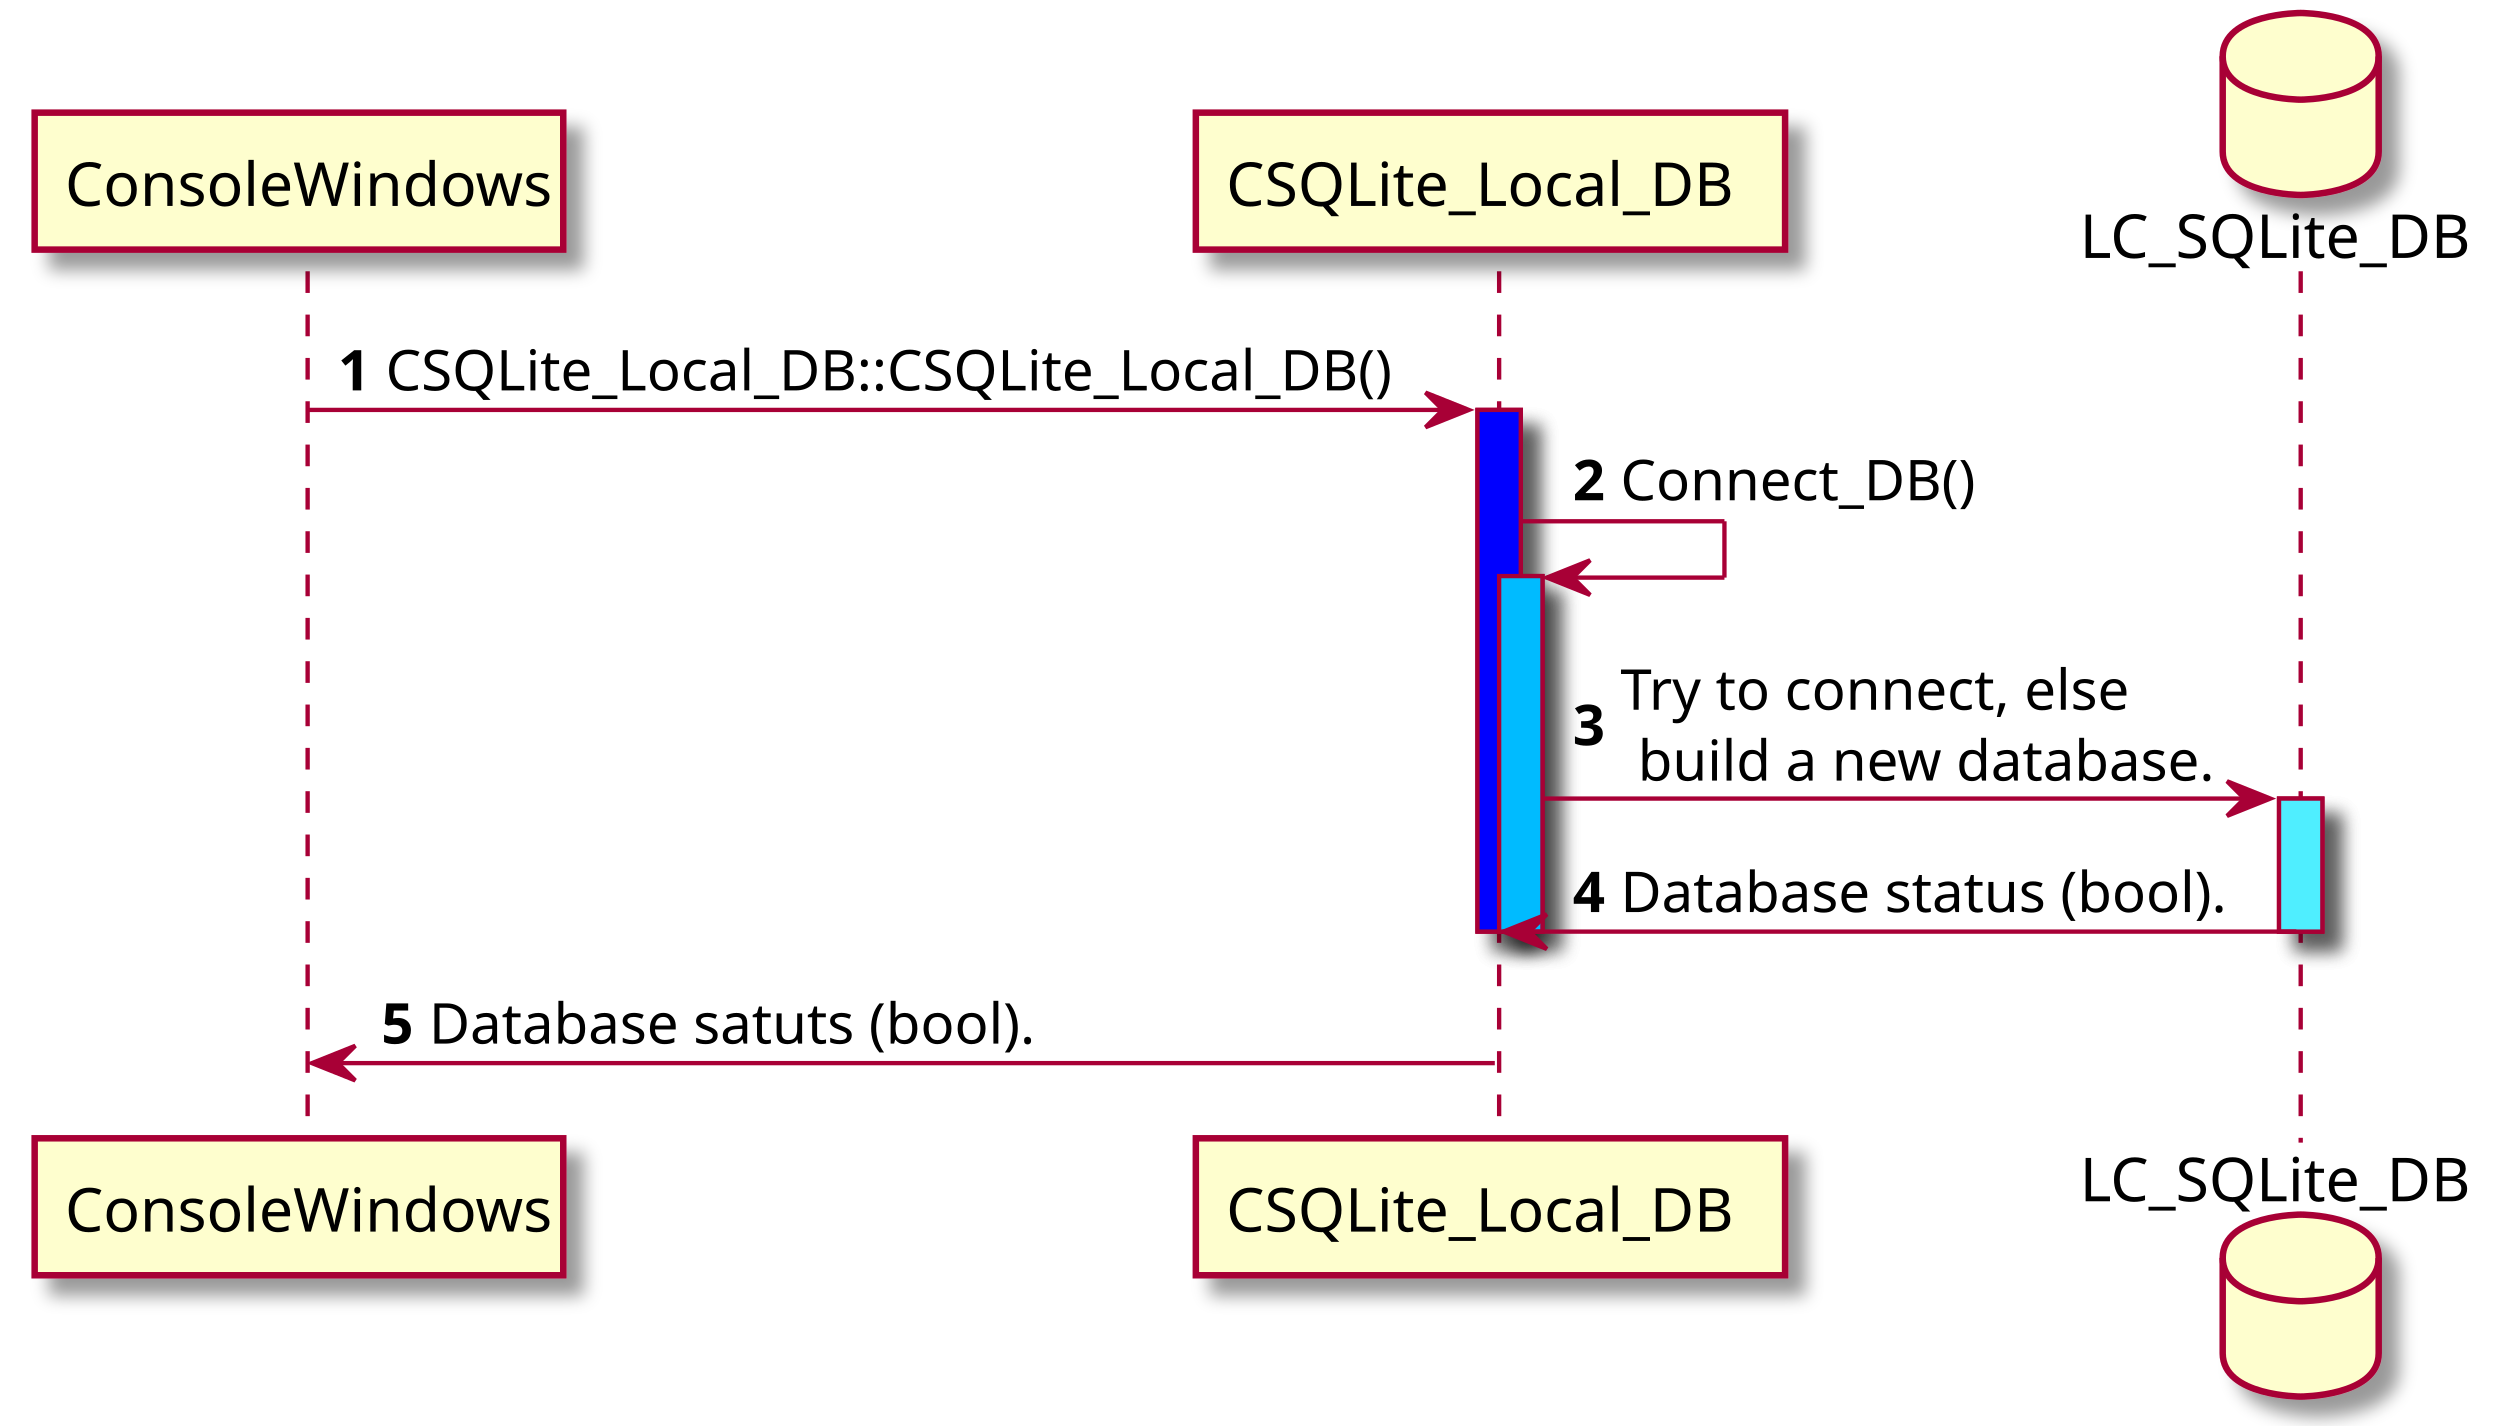
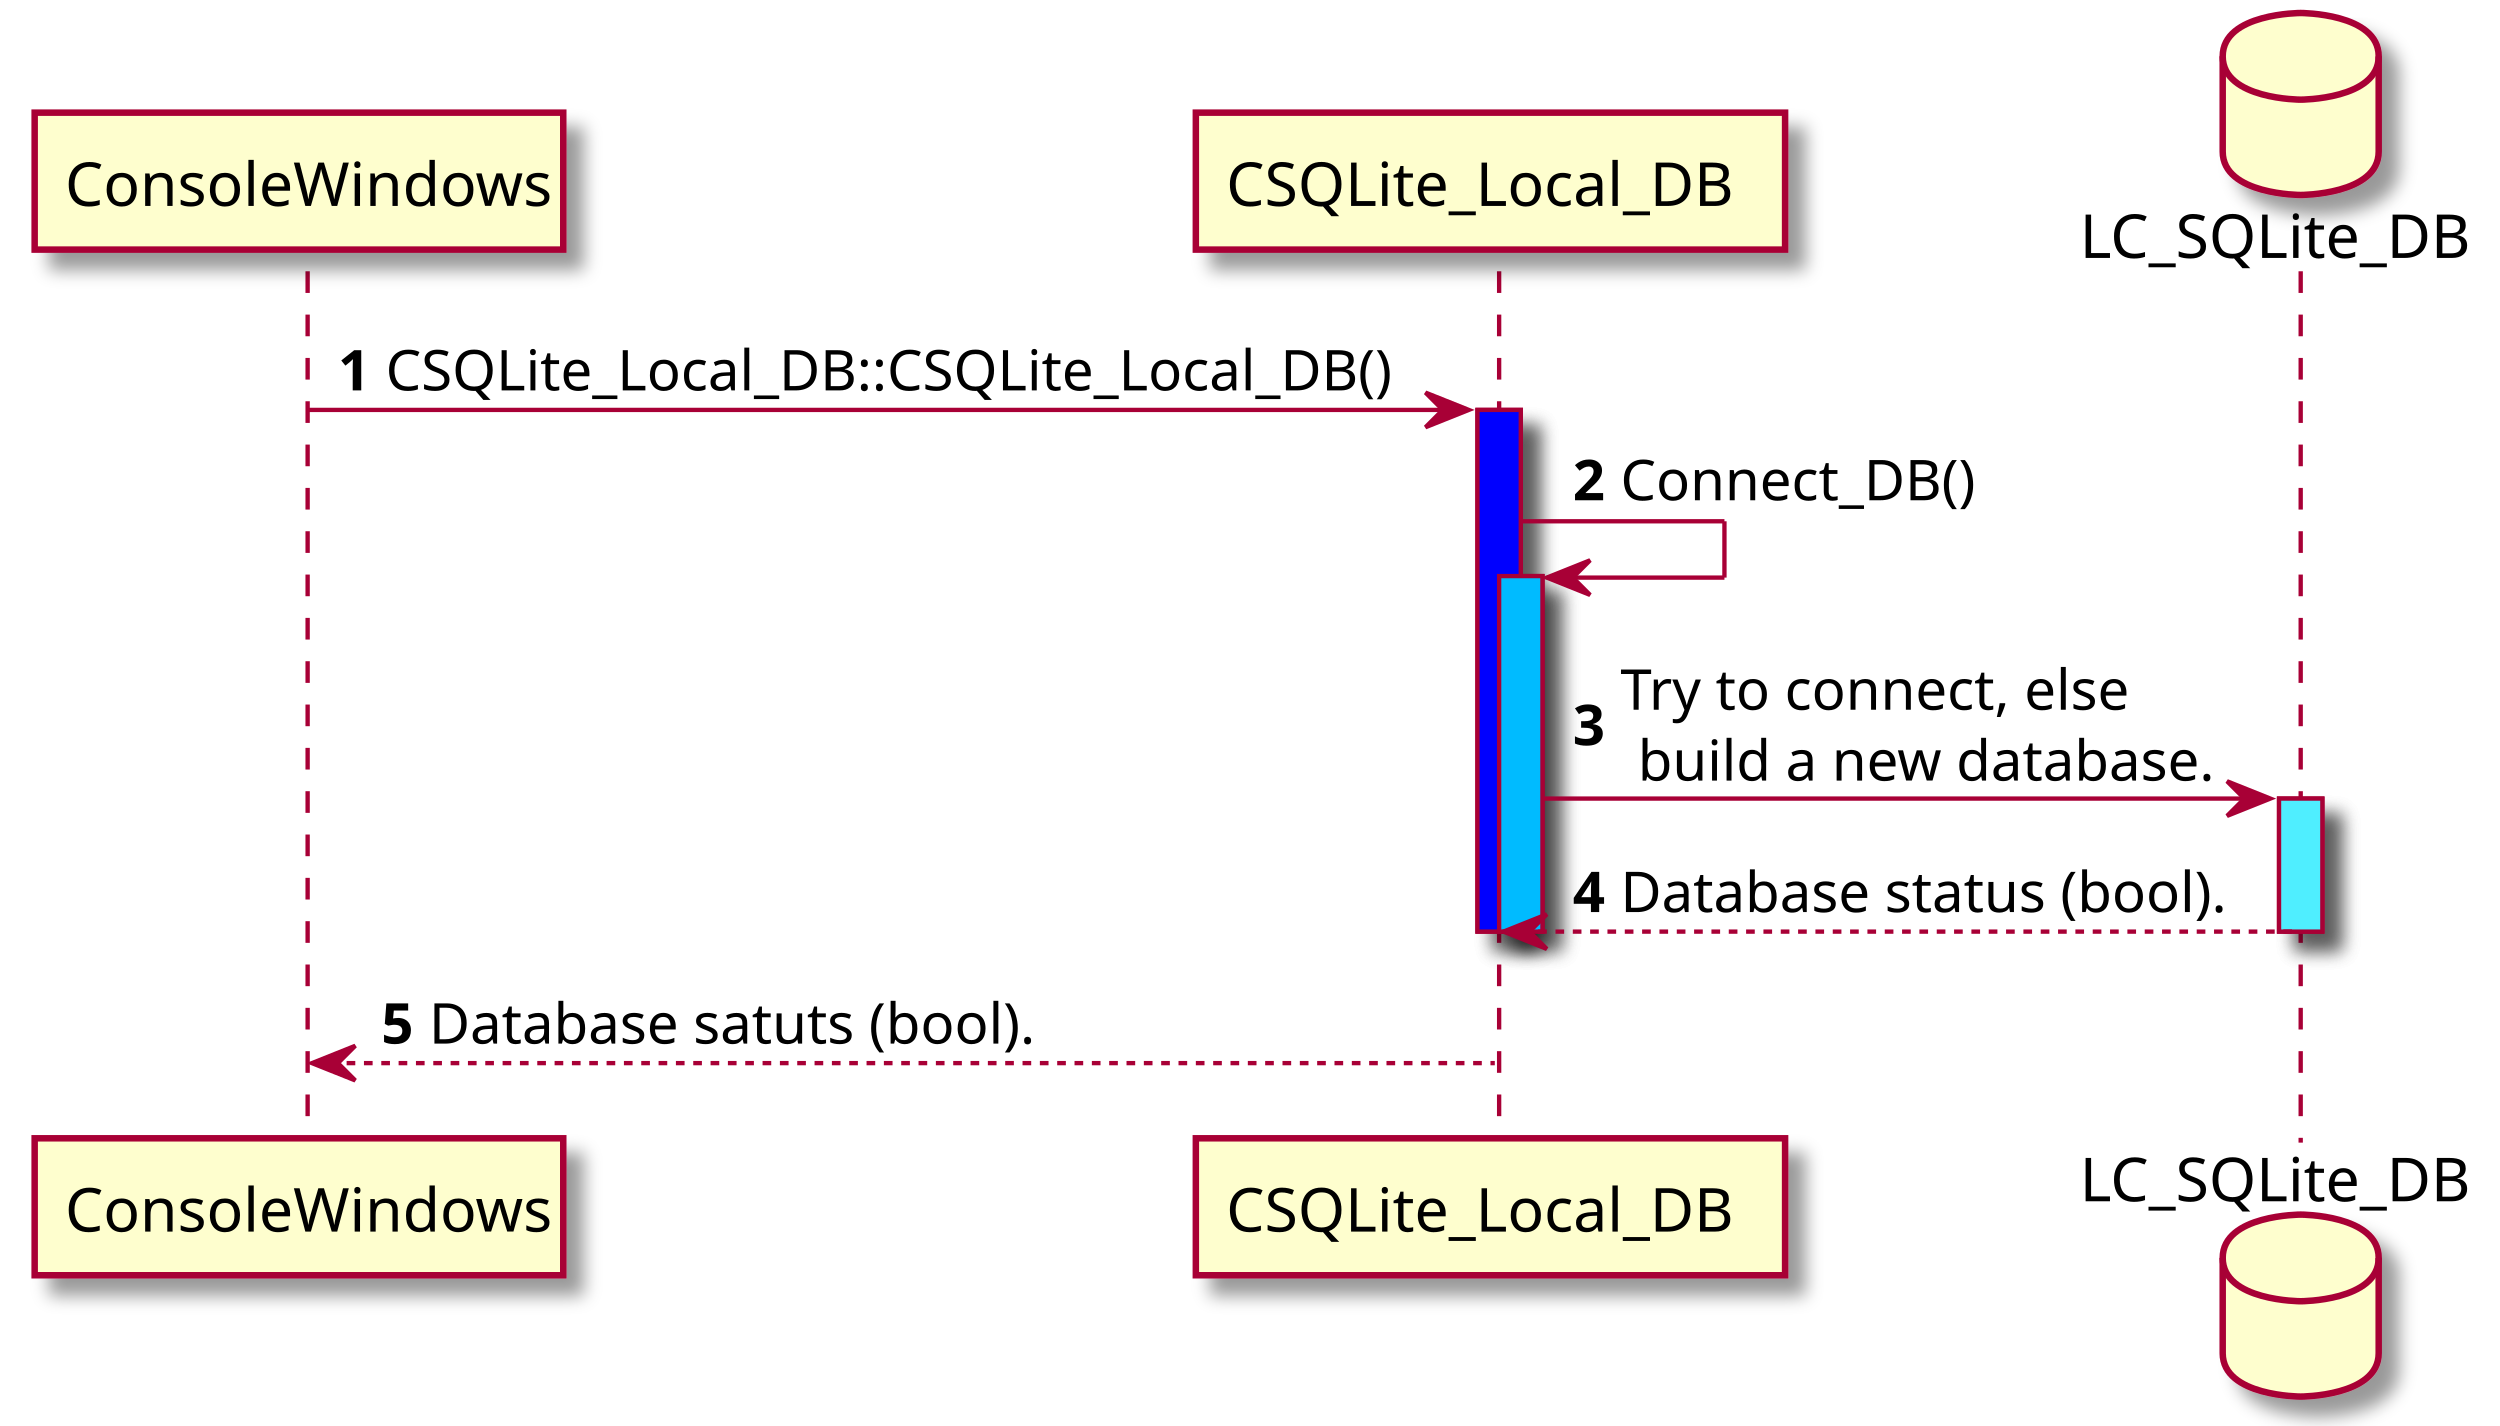
<svg xmlns="http://www.w3.org/2000/svg" height="329px" style="width:577px;height:329px;" version="1.1" viewBox="0 0 577 329" width="577px">
  <defs>
    <filter height="300%" id="f1" width="300%" x="-1" y="-1">
      <feGaussianBlur result="blurOut" stdDeviation="2.0" />
      <feColorMatrix in="blurOut" result="blurOut2" type="matrix" values="0 0 0 0 0 0 0 0 0 0 0 0 0 0 0 0 0 0 .4 0" />
      <feOffset dx="4.0" dy="4.0" in="blurOut2" result="blurOut3" />
      <feBlend in="SourceGraphic" in2="blurOut3" mode="normal" />
    </filter>
  </defs>
  <g>
    <rect fill="#0000FF" filter="url(#f1)" height="120.406" style="stroke: #A80036; stroke-width: 1.0;" width="10" x="341" y="94.609" />
    <rect fill="#00BBFF" filter="url(#f1)" height="82.055" style="stroke: #A80036; stroke-width: 1.0;" width="10" x="346" y="132.961" />
    <rect fill="#50EEFF" filter="url(#f1)" height="30.703" style="stroke: #A80036; stroke-width: 1.0;" width="10" x="526" y="184.312" />
    <line style="stroke: #A80036; stroke-width: 1.0; stroke-dasharray: 5.0,5.0;" x1="71" x2="71" y1="62.609" y2="263.719" />
    <line style="stroke: #A80036; stroke-width: 1.0; stroke-dasharray: 5.0,5.0;" x1="346" x2="346" y1="62.609" y2="263.719" />
    <line style="stroke: #A80036; stroke-width: 1.0; stroke-dasharray: 5.0,5.0;" x1="531" x2="531" y1="62.609" y2="263.719" />
    <rect fill="#FEFECE" filter="url(#f1)" height="31.609" style="stroke: #A80036; stroke-width: 1.5;" width="122" x="8" y="26" />
    <text fill="#000000" font-family="sans-serif" font-size="14" lengthAdjust="spacingAndGlyphs" textLength="108" x="15" y="47.533">ConsoleWindows</text>
    <rect fill="#FEFECE" filter="url(#f1)" height="31.609" style="stroke: #A80036; stroke-width: 1.5;" width="122" x="8" y="262.719" />
    <text fill="#000000" font-family="sans-serif" font-size="14" lengthAdjust="spacingAndGlyphs" textLength="108" x="15" y="284.252">ConsoleWindows</text>
    <rect fill="#FEFECE" filter="url(#f1)" height="31.609" style="stroke: #A80036; stroke-width: 1.5;" width="136" x="276" y="26" />
    <text fill="#000000" font-family="sans-serif" font-size="14" lengthAdjust="spacingAndGlyphs" textLength="122" x="283" y="47.533">CSQLite_Local_DB</text>
    <rect fill="#FEFECE" filter="url(#f1)" height="31.609" style="stroke: #A80036; stroke-width: 1.5;" width="136" x="276" y="262.719" />
    <text fill="#000000" font-family="sans-serif" font-size="14" lengthAdjust="spacingAndGlyphs" textLength="122" x="283" y="284.252">CSQLite_Local_DB</text>
    <text fill="#000000" font-family="sans-serif" font-size="14" lengthAdjust="spacingAndGlyphs" textLength="96" x="480" y="59.533">LC_SQLite_DB</text>
    <path d="M513,13 C513,3 531,3 531,3 C531,3 549,3 549,13 L549,35 C549,45 531,45 531,45 C531,45 513,45 513,35 L513,13 " fill="#FEFECE" filter="url(#f1)" style="stroke: #A80036; stroke-width: 1.5;" />
    <path d="M513,13 C513,23 531,23 531,23 C531,23 549,23 549,13 " fill="none" style="stroke: #A80036; stroke-width: 1.5;" />
    <text fill="#000000" font-family="sans-serif" font-size="14" lengthAdjust="spacingAndGlyphs" textLength="96" x="480" y="277.252">LC_SQLite_DB</text>
    <path d="M513,290.328 C513,280.328 531,280.328 531,280.328 C531,280.328 549,280.328 549,290.328 L549,312.328 C549,322.328 531,322.328 531,322.328 C531,322.328 513,322.328 513,312.328 L513,290.328 " fill="#FEFECE" filter="url(#f1)" style="stroke: #A80036; stroke-width: 1.5;" />
    <path d="M513,290.328 C513,300.328 531,300.328 531,300.328 C531,300.328 549,300.328 549,290.328 " fill="none" style="stroke: #A80036; stroke-width: 1.5;" />
    <rect fill="#0000FF" filter="url(#f1)" height="120.406" style="stroke: #A80036; stroke-width: 1.0;" width="10" x="341" y="94.609" />
    <rect fill="#00BBFF" filter="url(#f1)" height="82.055" style="stroke: #A80036; stroke-width: 1.0;" width="10" x="346" y="132.961" />
    <rect fill="#50EEFF" filter="url(#f1)" height="30.703" style="stroke: #A80036; stroke-width: 1.0;" width="10" x="526" y="184.312" />
    <polygon fill="#A80036" points="329,90.609,339,94.609,329,98.609,333,94.609" style="stroke: #A80036; stroke-width: 1.0;" />
    <line style="stroke: #A80036; stroke-width: 1.0;" x1="71" x2="335" y1="94.609" y2="94.609" />
    <text fill="#000000" font-family="sans-serif" font-size="13" font-weight="bold" lengthAdjust="spacingAndGlyphs" textLength="7" x="78" y="90.105">1</text>
    <text fill="#000000" font-family="sans-serif" font-size="13" lengthAdjust="spacingAndGlyphs" textLength="240" x="89" y="90.105">CSQLite_Local_DB::CSQLite_Local_DB()</text>
    <line style="stroke: #A80036; stroke-width: 1.0;" x1="351" x2="398" y1="120.312" y2="120.312" />
    <line style="stroke: #A80036; stroke-width: 1.0;" x1="398" x2="398" y1="120.312" y2="133.312" />
    <line style="stroke: #A80036; stroke-width: 1.0;" x1="357" x2="398" y1="133.312" y2="133.312" />
    <polygon fill="#A80036" points="367,129.312,357,133.312,367,137.312,363,133.312" style="stroke: #A80036; stroke-width: 1.0;" />
    <text fill="#000000" font-family="sans-serif" font-size="13" font-weight="bold" lengthAdjust="spacingAndGlyphs" textLength="7" x="363" y="115.456">2</text>
    <text fill="#000000" font-family="sans-serif" font-size="13" lengthAdjust="spacingAndGlyphs" textLength="81" x="374" y="115.456">Connect_DB()</text>
    <polygon fill="#A80036" points="514,180.312,524,184.312,514,188.312,518,184.312" style="stroke: #A80036; stroke-width: 1.0;" />
    <line style="stroke: #A80036; stroke-width: 1.0;" x1="356" x2="520" y1="184.312" y2="184.312" />
    <text fill="#000000" font-family="sans-serif" font-size="13" font-weight="bold" lengthAdjust="spacingAndGlyphs" textLength="7" x="363" y="171.983">3</text>
    <text fill="#000000" font-family="sans-serif" font-size="13" lengthAdjust="spacingAndGlyphs" textLength="115" x="374" y="163.808">Try to connect, else</text>
    <text fill="#000000" font-family="sans-serif" font-size="13" lengthAdjust="spacingAndGlyphs" textLength="126" x="378" y="180.159">build a new database.</text>
    <polygon fill="#A80036" points="357,211.016,347,215.016,357,219.016,353,215.016" style="stroke: #A80036; stroke-width: 1.0;" />
-     <line style="stroke: #A80036; stroke-width: 1.0;" x1="351" x2="530" y1="215.016" y2="215.016" />
+     <line style="stroke: #A80036; stroke-width: 1.0; stroke-dasharray: 2.0,2.0;" x1="351" x2="530" y1="215.016" y2="215.016" />
    <text fill="#000000" font-family="sans-serif" font-size="13" font-weight="bold" lengthAdjust="spacingAndGlyphs" textLength="7" x="363" y="210.511">4</text>
    <text fill="#000000" font-family="sans-serif" font-size="13" lengthAdjust="spacingAndGlyphs" textLength="135" x="374" y="210.511">Database status (bool).</text>
    <polygon fill="#A80036" points="82,241.367,72,245.367,82,249.367,78,245.367" style="stroke: #A80036; stroke-width: 1.0;" />
-     <line style="stroke: #A80036; stroke-width: 1.0;" x1="76" x2="345" y1="245.367" y2="245.367" />
+     <line style="stroke: #A80036; stroke-width: 1.0; stroke-dasharray: 2.0,2.0;" x1="76" x2="345" y1="245.367" y2="245.367" />
    <text fill="#000000" font-family="sans-serif" font-size="13" font-weight="bold" lengthAdjust="spacingAndGlyphs" textLength="7" x="88" y="240.862">5</text>
    <text fill="#000000" font-family="sans-serif" font-size="13" lengthAdjust="spacingAndGlyphs" textLength="135" x="99" y="240.862">Database satuts (bool).</text>
  </g>
</svg>
